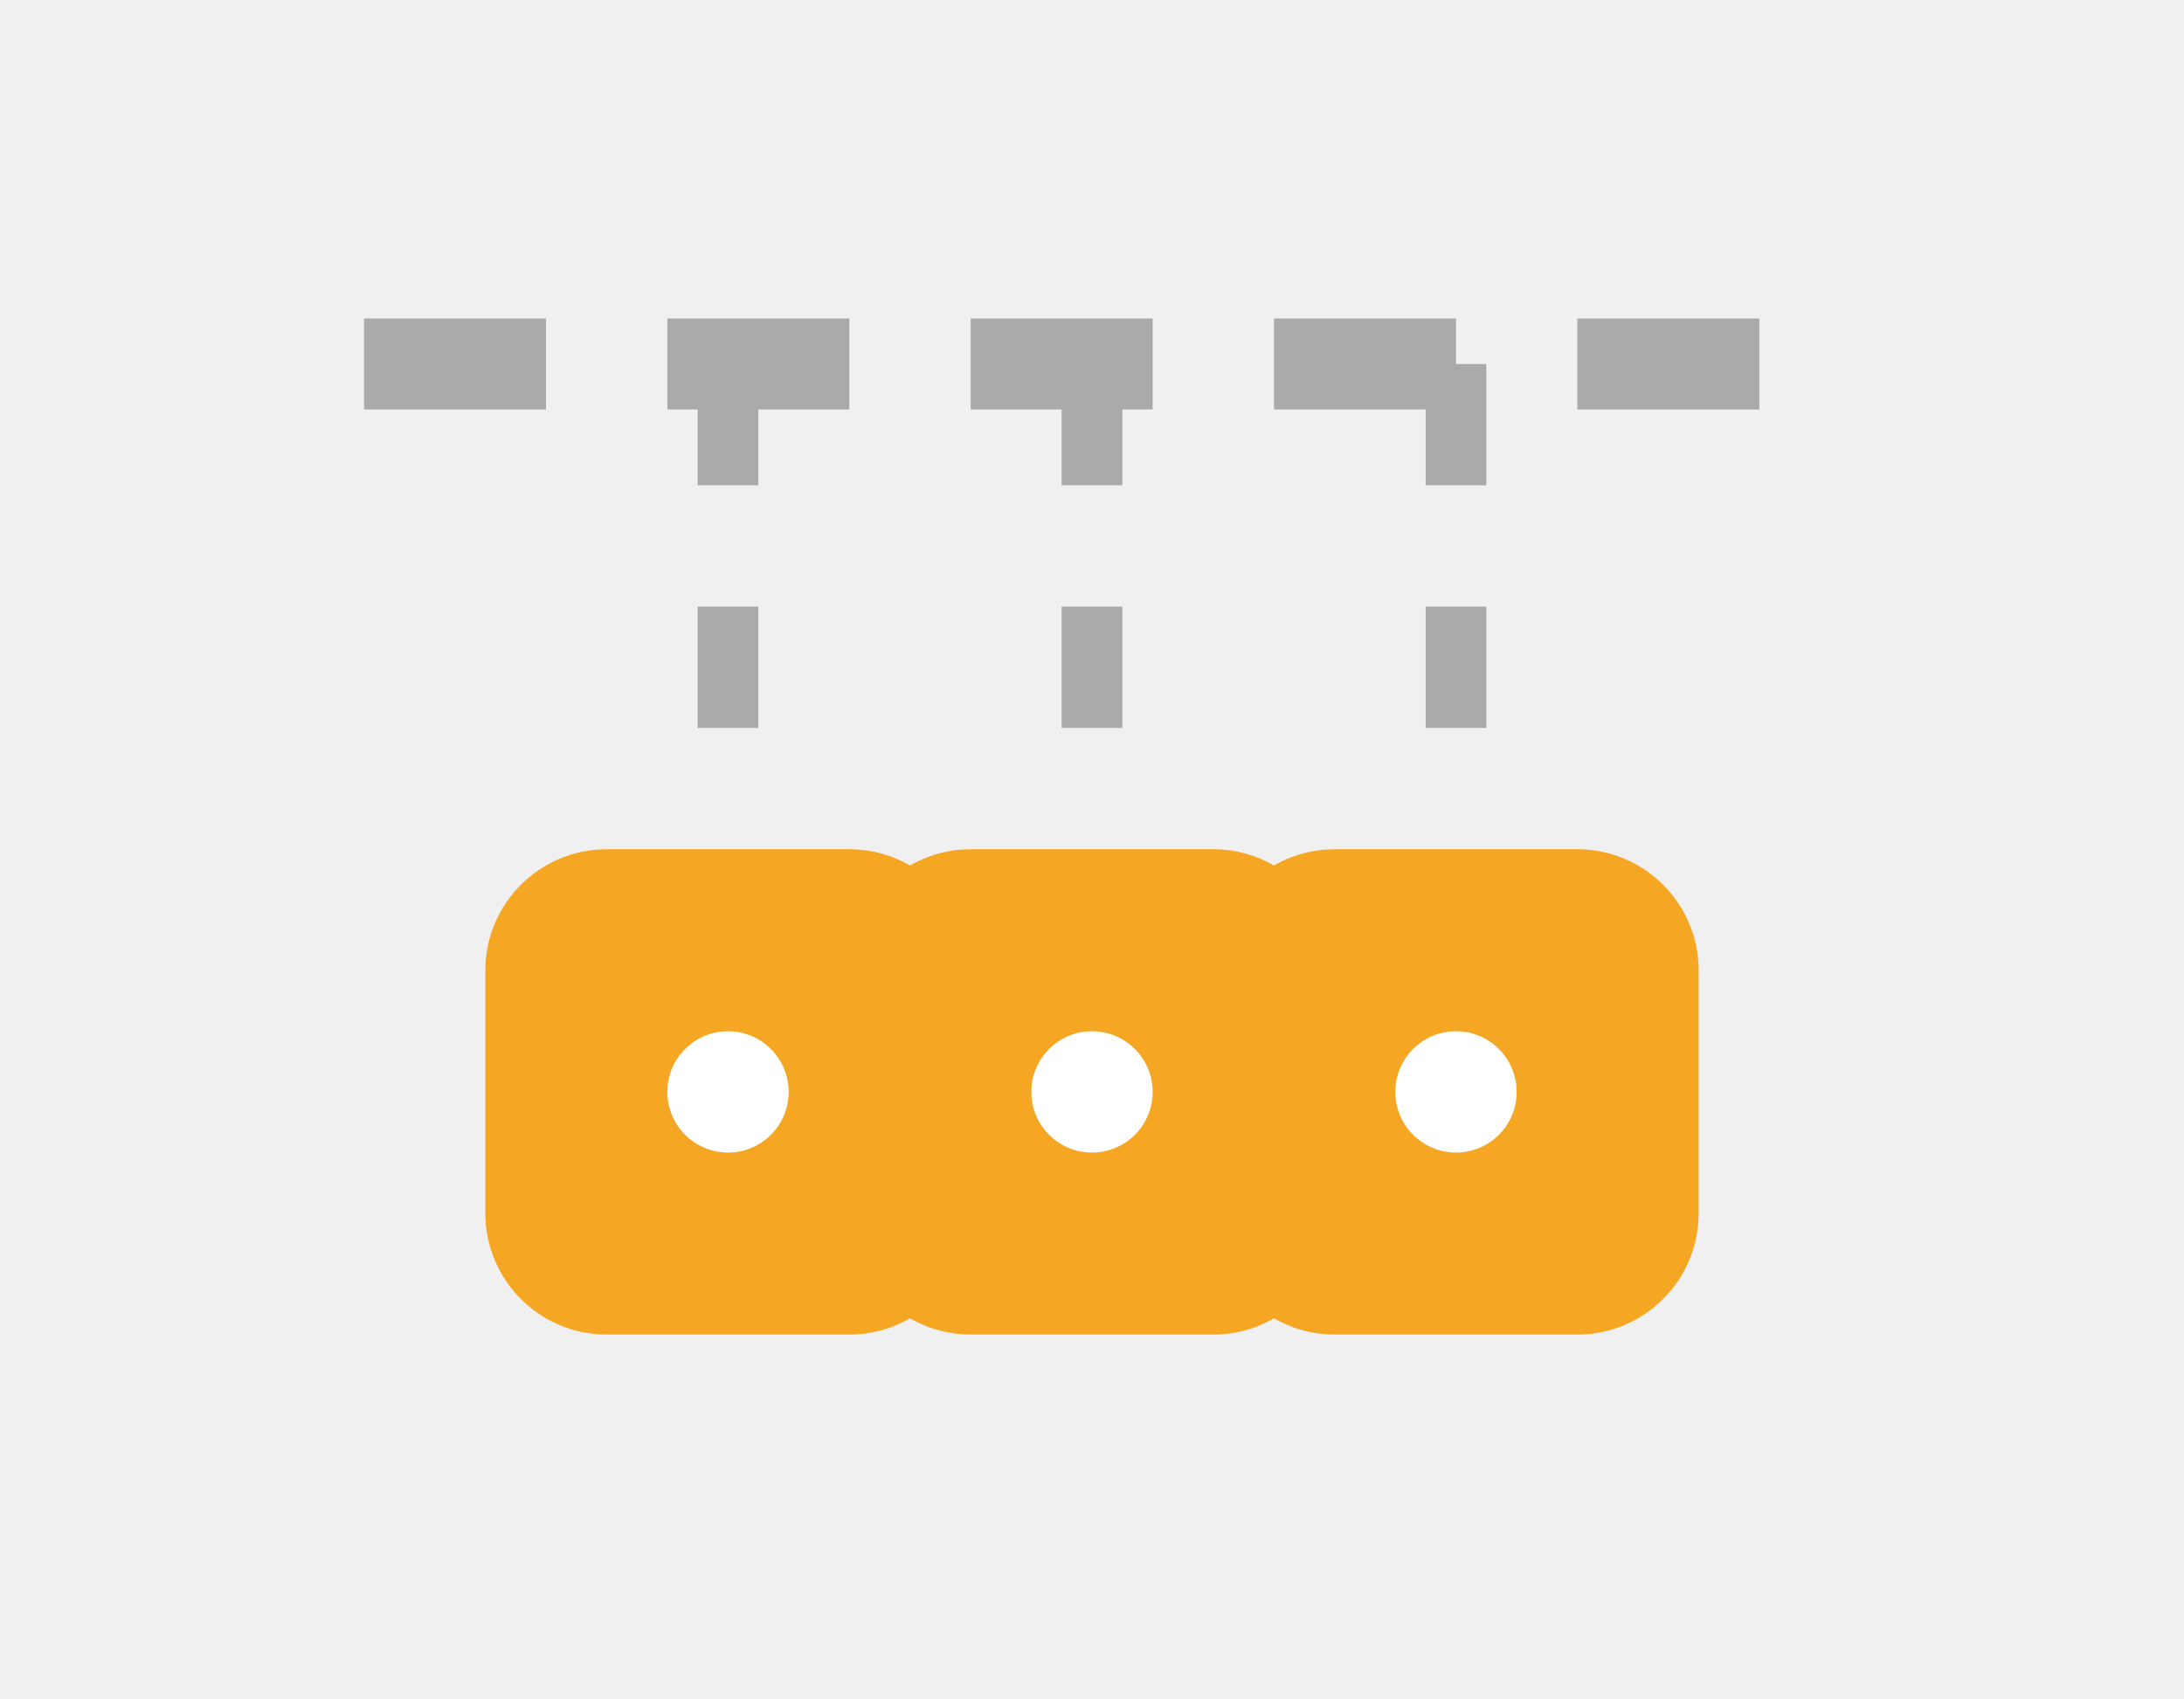
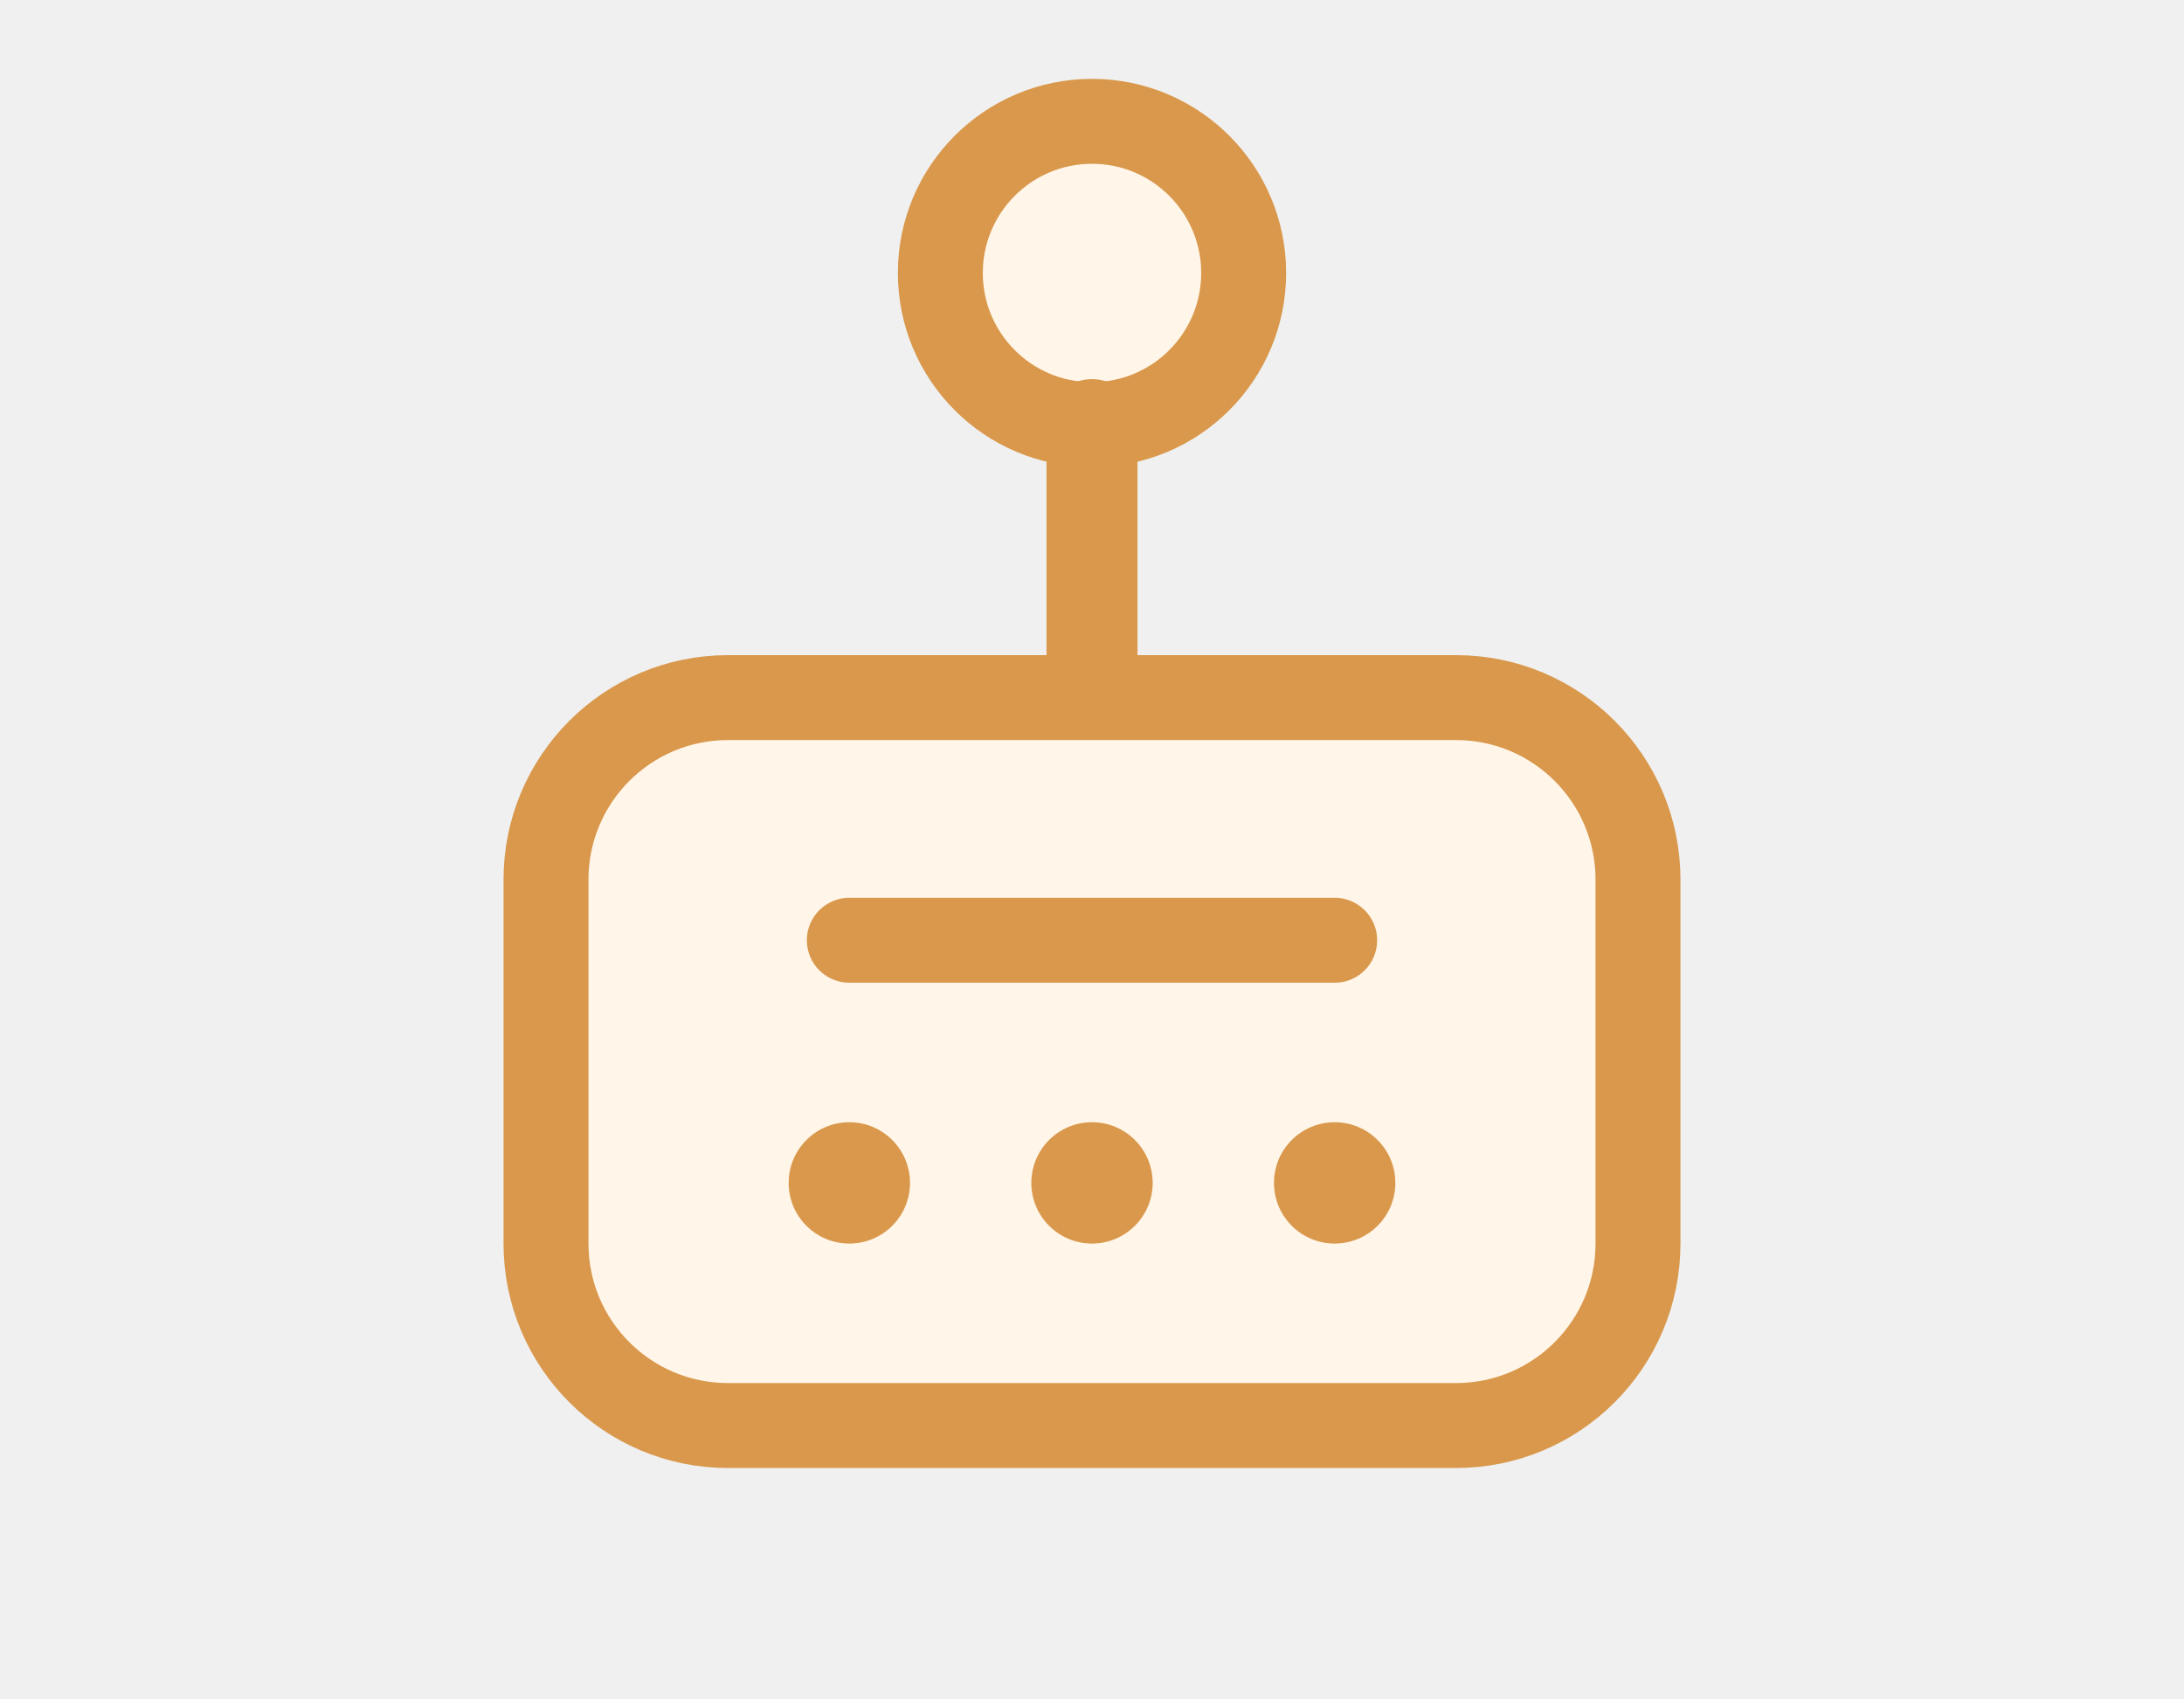
- <svg xmlns="http://www.w3.org/2000/svg" width="36" height="28" viewBox="0 0 36 28">
-   <line x1="6" y1="6" x2="30" y2="6" stroke="#aaa" stroke-dasharray="3,2" stroke-width="1.5" />
-   <line x1="12" y1="6" x2="12" y2="14" stroke="#aaa" stroke-dasharray="2,2" stroke-width="1" />
-   <line x1="18" y1="6" x2="18" y2="14" stroke="#aaa" stroke-dasharray="2,2" stroke-width="1" />
-   <line x1="24" y1="6" x2="24" y2="14" stroke="#aaa" stroke-dasharray="2,2" stroke-width="1" />
-   <rect x="8" y="14" width="8" height="8" rx="2" fill="#F5A623" />
-   <rect x="14" y="14" width="8" height="8" rx="2" fill="#F5A623" />
-   <rect x="20" y="14" width="8" height="8" rx="2" fill="#F5A623" />
-   <circle cx="12" cy="18" r="1" fill="#fff" />
-   <circle cx="18" cy="18" r="1" fill="#fff" />
-   <circle cx="24" cy="18" r="1" fill="#fff" />
+ <svg xmlns="http://www.w3.org/2000/svg" width="36" height="28" viewBox="0 0 36 28" fill="none">
+   <circle cx="18" cy="4.5" r="2.5" fill="#FFF5E8" stroke="#D9984B" stroke-width="1.4" />
+   <path d="M18 7V11.5" stroke="#D9984B" stroke-width="1.5" stroke-linecap="round" />
+   <rect x="9" y="11.5" width="18" height="12" rx="3" fill="#FFF5E8" stroke="#D9984B" stroke-width="1.4" />
+   <path d="M14 15.5H22" stroke="#D9984B" stroke-width="1.4" stroke-linecap="round" />
+   <circle cx="14" cy="19.5" r="1" fill="#D9984B" />
+   <circle cx="18" cy="19.5" r="1" fill="#D9984B" />
+   <circle cx="22" cy="19.5" r="1" fill="#D9984B" />
</svg>
